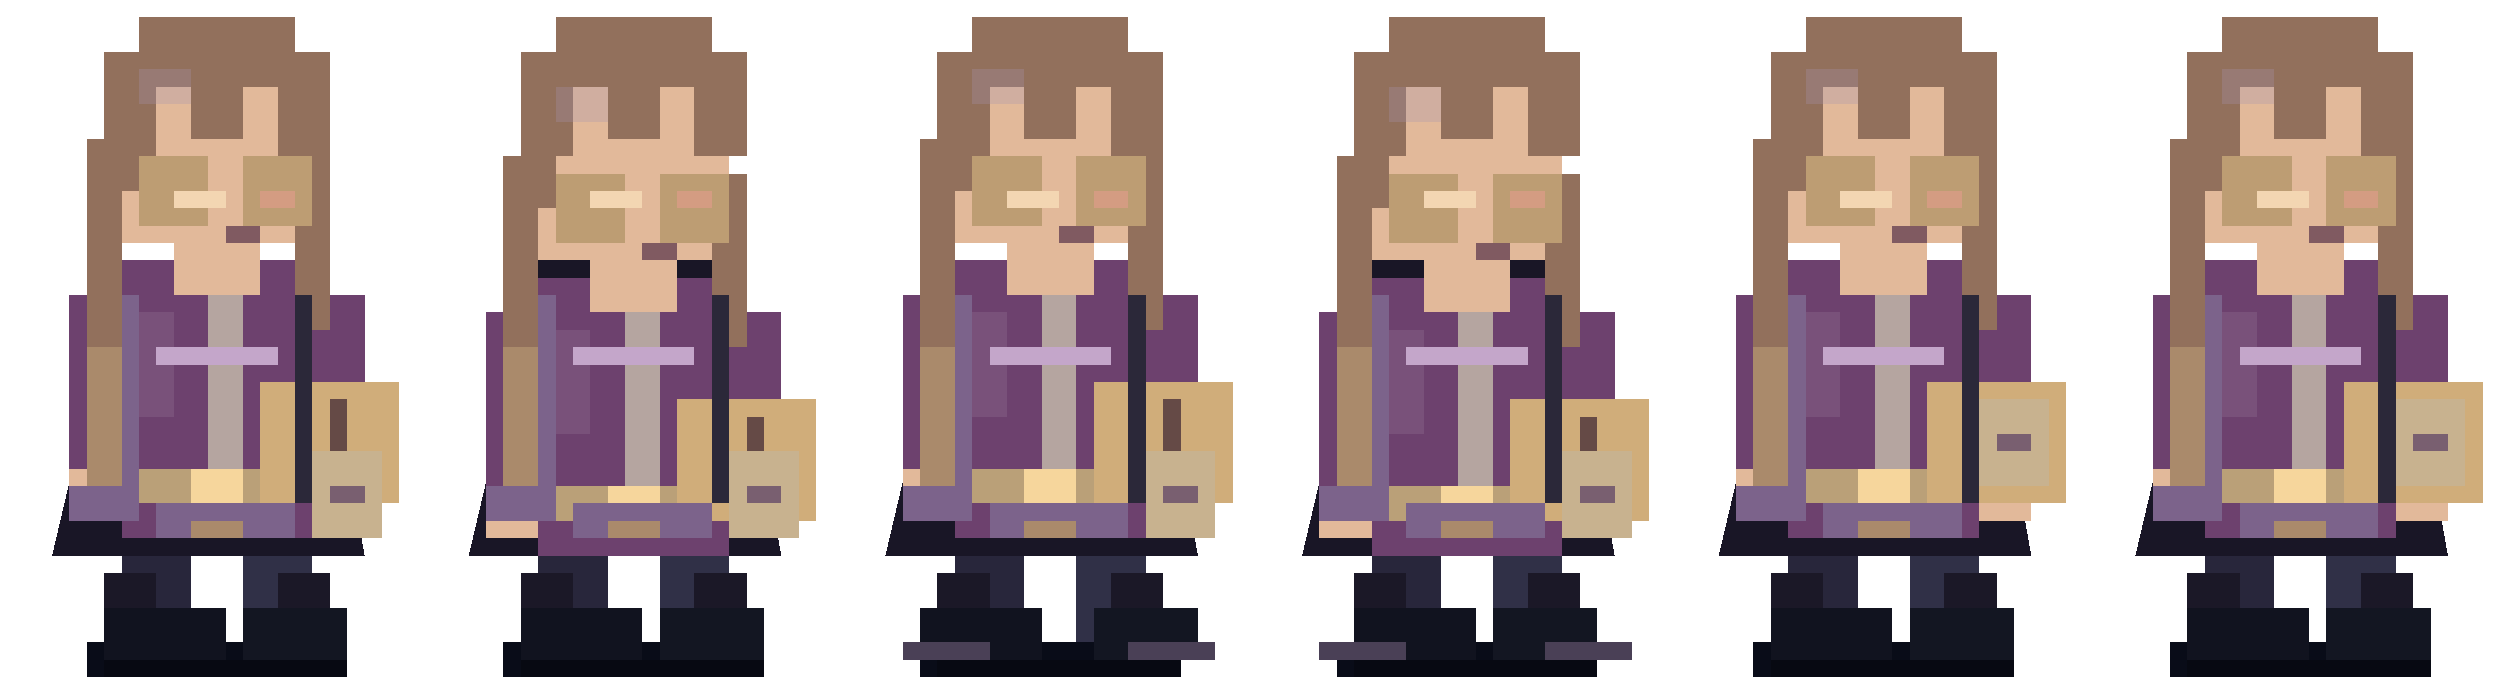
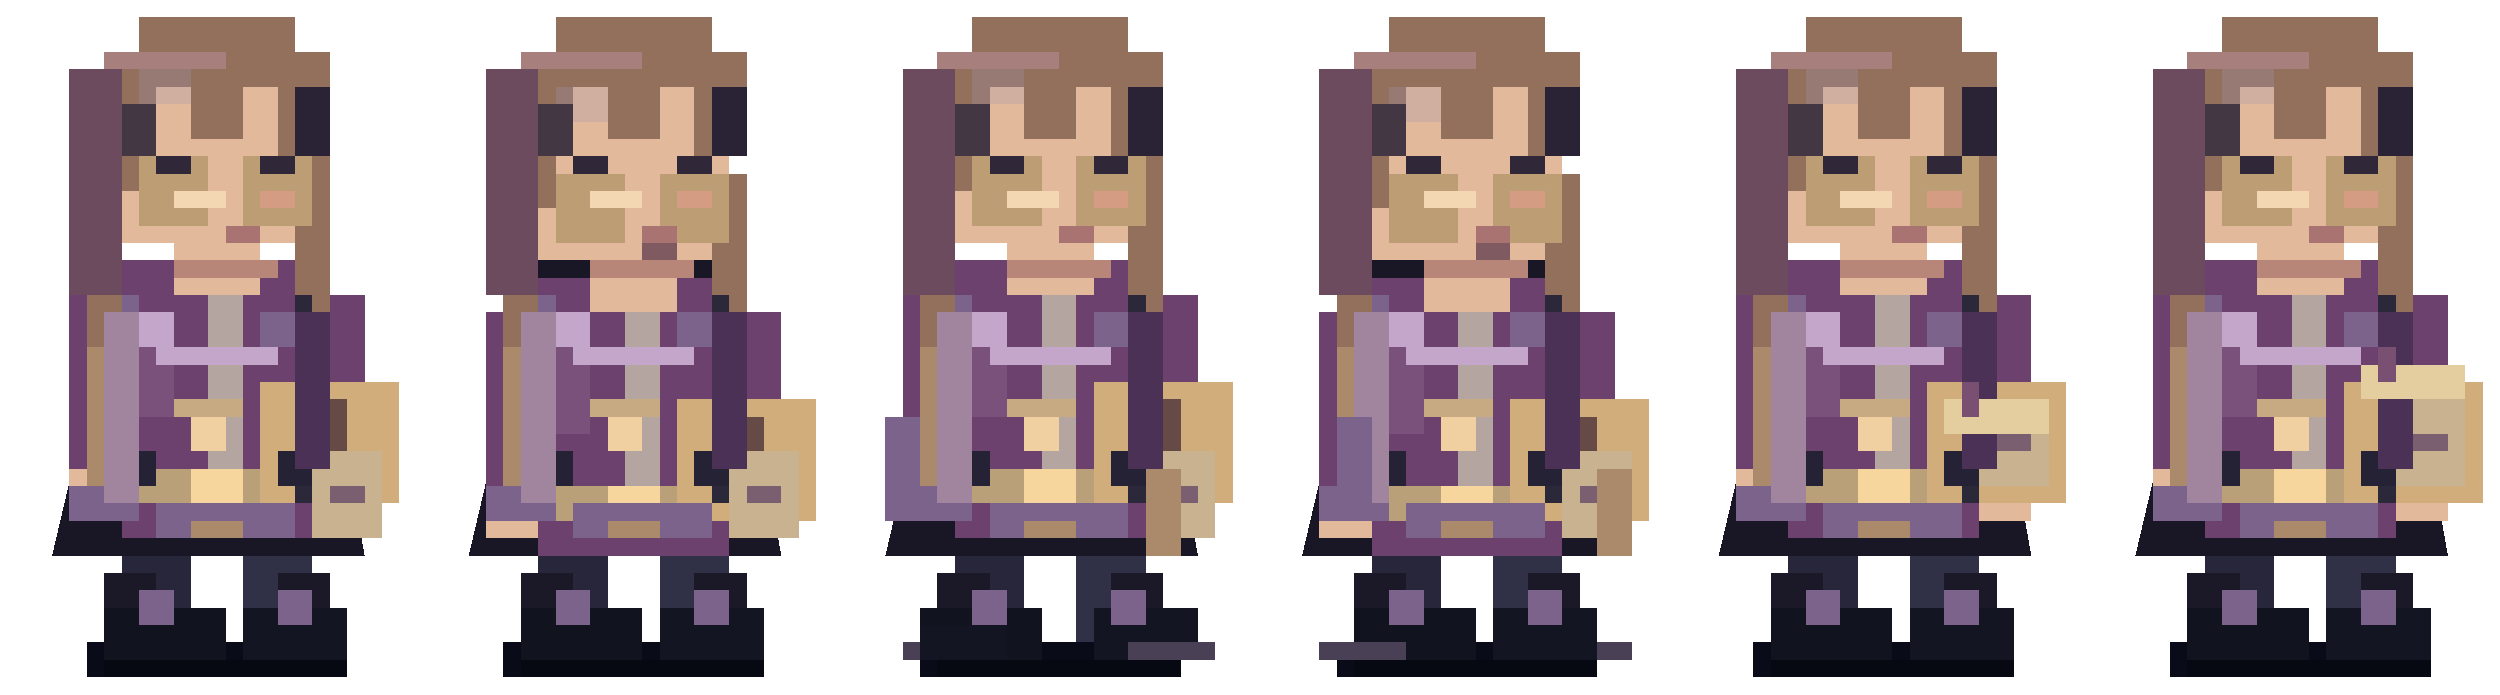
<svg xmlns="http://www.w3.org/2000/svg" width="144" height="40" viewBox="0 0 144 40" shape-rendering="crispEdges">
  <g transform="translate(0 0)">
    <rect x="5" y="37" width="15" height="2" fill="#090c18" />
    <rect x="7" y="27" width="4" height="10" fill="#28263b" />
    <rect x="14" y="27" width="4" height="10" fill="#303047" />
    <rect x="6" y="35" width="7" height="3" fill="#11131f" />
    <rect x="14" y="35" width="6" height="3" fill="#131622" />
    <path d="M7 15h11l3 17H3z" fill="#191626" />
    <rect x="7" y="15" width="11" height="16" fill="#6d416e" />
    <rect x="7" y="27" width="11" height="2" fill="#baa078" />
    <rect x="11" y="27" width="3" height="2" fill="#f6d69c" />
    <rect x="12" y="17" width="2" height="10" fill="#b5a5a0" />
    <rect x="8" y="18" width="2" height="6" fill="#ffffff15" />
    <rect x="4" y="17" width="3" height="11" fill="#6d416e" />
    <rect x="4" y="27" width="3" height="3" fill="#e2b99a" />
    <rect x="18" y="17" width="3" height="11" fill="#6d416e" />
    <rect x="18" y="27" width="3" height="3" fill="#e2b99a" />
    <rect x="15" y="22" width="8" height="7" fill="#d0ad7a" />
    <rect x="19" y="23" width="1" height="5" fill="#654a46" />
    <rect x="10" y="12" width="5" height="5" fill="#e2b99a" />
    <rect x="7" y="3" width="11" height="11" fill="#e2b99a" />
    <rect x="6" y="4" width="2" height="7" fill="#92705c" />
    <path d="M6 7V3h2V1h9v2h2v6h-3V5h-2v3h-3V5H9v4H6z" fill="#92705c" />
    <rect x="8" y="4" width="3" height="2" fill="#a797b04a" />
    <rect x="9" y="9" width="2" height="2" fill="#171927" />
    <rect x="15" y="9" width="2" height="2" fill="#171927" />
    <rect x="13" y="13" width="2" height="1" fill="#805a61" />
    <rect x="5" y="8" width="2" height="12" fill="#92705c" />
    <rect x="17" y="9" width="2" height="10" fill="#92705c" />
    <rect x="8" y="9" width="4" height="4" fill="#bd9d73" />
    <rect x="14" y="9" width="4" height="4" fill="#bd9d73" />
    <g data-polish="1">
      <rect x="6" y="38" width="14" height="1" fill="#070912" />
      <rect x="7" y="17" width="1" height="12" fill="#7c638b" />
      <rect x="17" y="17" width="1" height="12" fill="#2b2839" />
      <rect x="9" y="20" width="7" height="1" fill="#c4a6ca" />
      <rect x="9" y="29" width="8" height="2" fill="#7c638b" />
      <rect x="11" y="30" width="3" height="1" fill="#aa8a6b" />
      <rect x="6" y="33" width="3" height="2" fill="#1b1827" />
      <rect x="16" y="33" width="3" height="2" fill="#1b1827" />
      <rect x="10" y="11" width="3" height="1" fill="#f3d6b2" />
      <rect x="15" y="11" width="2" height="1" fill="#d49c82" />
+       <rect x="9" y="9" width="2" height="1" fill="#302838" />
+       <rect x="15" y="9" width="2" height="1" fill="#302838" />
+       <rect x="13" y="13" width="2" height="1" fill="#a97372" />
+       <rect x="10" y="15" width="6" height="1" fill="#b88679" />
+       <rect x="7" y="6" width="2" height="3" fill="#443744" />
+       <rect x="17" y="5" width="2" height="4" fill="#292335" />
+       <rect x="8" y="18" width="2" height="2" fill="#c4a6ca" />
+       <rect x="15" y="18" width="2" height="2" fill="#7c638b" />
+       <rect x="7" y="26" width="2" height="2" fill="#252236" />
+       <rect x="16" y="26" width="2" height="2" fill="#252236" />
+       <rect x="8" y="34" width="2" height="2" fill="#7c638b" />
+       <rect x="16" y="34" width="2" height="2" fill="#7c638b" />
      <rect x="5" y="20" width="2" height="10" fill="#aa8a6b" />
      <rect x="4" y="28" width="4" height="2" fill="#7c638b" />
      <rect x="18" y="26" width="4" height="5" fill="#c8b28f" />
      <rect x="19" y="28" width="2" height="1" fill="#795f70" />
+       <rect x="4" y="4" width="3" height="13" fill="#6c4b5f" />
+       <rect x="6" y="3" width="7" height="1" fill="#a77f7c" />
+       <rect x="6" y="18" width="2" height="11" fill="#a1849e" />
+       <rect x="17" y="18" width="2" height="9" fill="#4a3155" />
+       <rect x="10" y="23" width="4" height="1" fill="#c7a982" />
+       <rect x="11" y="24" width="2" height="2" fill="#f0d0a1" />
    </g>
  </g>
  <g transform="translate(24 0)">
    <rect x="5" y="37" width="15" height="2" fill="#090c18" />
    <rect x="7" y="27" width="4" height="10" fill="#28263b" />
    <rect x="14" y="27" width="4" height="10" fill="#303047" />
    <rect x="6" y="35" width="7" height="3" fill="#11131f" />
    <rect x="14" y="35" width="6" height="3" fill="#131622" />
    <path d="M7 15h11l3 17H3z" fill="#191626" />
    <rect x="7" y="16" width="11" height="16" fill="#6d416e" />
    <rect x="7" y="28" width="11" height="2" fill="#baa078" />
    <rect x="11" y="28" width="3" height="2" fill="#f6d69c" />
    <rect x="12" y="18" width="2" height="10" fill="#b5a5a0" />
    <rect x="8" y="19" width="2" height="6" fill="#ffffff15" />
    <rect x="4" y="18" width="3" height="11" fill="#6d416e" />
    <rect x="4" y="28" width="3" height="3" fill="#e2b99a" />
    <rect x="18" y="18" width="3" height="11" fill="#6d416e" />
    <rect x="18" y="28" width="3" height="3" fill="#e2b99a" />
    <rect x="15" y="23" width="8" height="7" fill="#d0ad7a" />
    <rect x="19" y="24" width="1" height="5" fill="#654a46" />
    <rect x="10" y="13" width="5" height="5" fill="#e2b99a" />
    <rect x="7" y="4" width="11" height="11" fill="#e2b99a" />
    <rect x="6" y="5" width="2" height="7" fill="#92705c" />
    <path d="M6 8V3h2V1h9v2h2v6h-3V5h-2v3h-3V5H9v4H6z" fill="#92705c" />
    <rect x="8" y="5" width="3" height="2" fill="#a797b04a" />
    <rect x="9" y="10" width="2" height="1" fill="#171927" />
    <rect x="15" y="10" width="2" height="1" fill="#171927" />
    <rect x="13" y="14" width="2" height="1" fill="#805a61" />
    <rect x="5" y="9" width="2" height="12" fill="#92705c" />
    <rect x="17" y="10" width="2" height="10" fill="#92705c" />
    <rect x="8" y="10" width="4" height="4" fill="#bd9d73" />
    <rect x="14" y="10" width="4" height="4" fill="#bd9d73" />
    <g data-polish="1">
      <rect x="6" y="38" width="14" height="1" fill="#070912" />
      <rect x="7" y="17" width="1" height="12" fill="#7c638b" />
      <rect x="17" y="17" width="1" height="12" fill="#2b2839" />
      <rect x="9" y="20" width="7" height="1" fill="#c4a6ca" />
      <rect x="9" y="29" width="8" height="2" fill="#7c638b" />
      <rect x="11" y="30" width="3" height="1" fill="#aa8a6b" />
      <rect x="6" y="33" width="3" height="2" fill="#1b1827" />
      <rect x="16" y="33" width="3" height="2" fill="#1b1827" />
      <rect x="10" y="11" width="3" height="1" fill="#f3d6b2" />
      <rect x="15" y="11" width="2" height="1" fill="#d49c82" />
+       <rect x="9" y="9" width="2" height="1" fill="#302838" />
+       <rect x="15" y="9" width="2" height="1" fill="#302838" />
+       <rect x="13" y="13" width="2" height="1" fill="#a97372" />
+       <rect x="10" y="15" width="6" height="1" fill="#b88679" />
+       <rect x="7" y="6" width="2" height="3" fill="#443744" />
+       <rect x="17" y="5" width="2" height="4" fill="#292335" />
+       <rect x="8" y="18" width="2" height="2" fill="#c4a6ca" />
+       <rect x="15" y="18" width="2" height="2" fill="#7c638b" />
+       <rect x="7" y="26" width="2" height="2" fill="#252236" />
+       <rect x="16" y="26" width="2" height="2" fill="#252236" />
+       <rect x="8" y="34" width="2" height="2" fill="#7c638b" />
+       <rect x="16" y="34" width="2" height="2" fill="#7c638b" />
      <rect x="5" y="20" width="2" height="10" fill="#aa8a6b" />
      <rect x="4" y="28" width="4" height="2" fill="#7c638b" />
      <rect x="18" y="26" width="4" height="5" fill="#c8b28f" />
      <rect x="19" y="28" width="2" height="1" fill="#795f70" />
+       <rect x="4" y="4" width="3" height="13" fill="#6c4b5f" />
+       <rect x="6" y="3" width="7" height="1" fill="#a77f7c" />
+       <rect x="6" y="18" width="2" height="11" fill="#a1849e" />
+       <rect x="17" y="18" width="2" height="9" fill="#4a3155" />
+       <rect x="10" y="23" width="4" height="1" fill="#c7a982" />
+       <rect x="11" y="24" width="2" height="2" fill="#f0d0a1" />
    </g>
  </g>
  <g transform="translate(48 0)">
    <rect x="5" y="37" width="15" height="2" fill="#090c18" />
    <rect x="7" y="27" width="4" height="10" fill="#28263b" />
    <rect x="14" y="27" width="4" height="10" fill="#303047" />
    <rect x="5" y="35" width="7" height="3" fill="#11131f" />
    <rect x="15" y="35" width="6" height="3" fill="#131622" />
    <path d="M7 15h11l3 17H3z" fill="#191626" />
    <rect x="7" y="15" width="11" height="16" fill="#6d416e" />
    <rect x="7" y="27" width="11" height="2" fill="#baa078" />
    <rect x="11" y="27" width="3" height="2" fill="#f6d69c" />
    <rect x="12" y="17" width="2" height="10" fill="#b5a5a0" />
    <rect x="8" y="18" width="2" height="6" fill="#ffffff15" />
    <rect x="4" y="17" width="3" height="11" fill="#6d416e" />
    <rect x="4" y="27" width="3" height="3" fill="#e2b99a" />
    <rect x="18" y="17" width="3" height="11" fill="#6d416e" />
    <rect x="18" y="27" width="3" height="3" fill="#e2b99a" />
    <rect x="15" y="22" width="8" height="7" fill="#d0ad7a" />
    <rect x="19" y="23" width="1" height="5" fill="#654a46" />
    <rect x="10" y="12" width="5" height="5" fill="#e2b99a" />
    <rect x="7" y="3" width="11" height="11" fill="#e2b99a" />
    <rect x="6" y="4" width="2" height="7" fill="#92705c" />
    <path d="M6 7V3h2V1h9v2h2v6h-3V5h-2v3h-3V5H9v4H6z" fill="#92705c" />
    <rect x="8" y="4" width="3" height="2" fill="#a797b04a" />
    <rect x="9" y="9" width="2" height="2" fill="#171927" />
    <rect x="15" y="9" width="2" height="2" fill="#171927" />
    <rect x="13" y="13" width="2" height="1" fill="#805a61" />
    <rect x="5" y="8" width="2" height="12" fill="#92705c" />
    <rect x="17" y="9" width="2" height="10" fill="#92705c" />
    <rect x="8" y="9" width="4" height="4" fill="#bd9d73" />
    <rect x="14" y="9" width="4" height="4" fill="#bd9d73" />
    <g data-polish="1">
      <rect x="6" y="38" width="14" height="1" fill="#070912" />
      <rect x="7" y="17" width="1" height="12" fill="#7c638b" />
      <rect x="17" y="17" width="1" height="12" fill="#2b2839" />
      <rect x="9" y="20" width="7" height="1" fill="#c4a6ca" />
      <rect x="9" y="29" width="8" height="2" fill="#7c638b" />
      <rect x="11" y="30" width="3" height="1" fill="#aa8a6b" />
      <rect x="6" y="33" width="3" height="2" fill="#1b1827" />
      <rect x="16" y="33" width="3" height="2" fill="#1b1827" />
      <rect x="10" y="11" width="3" height="1" fill="#f3d6b2" />
      <rect x="15" y="11" width="2" height="1" fill="#d49c82" />
+       <rect x="9" y="9" width="2" height="1" fill="#302838" />
+       <rect x="15" y="9" width="2" height="1" fill="#302838" />
+       <rect x="13" y="13" width="2" height="1" fill="#a97372" />
+       <rect x="10" y="15" width="6" height="1" fill="#b88679" />
+       <rect x="7" y="6" width="2" height="3" fill="#443744" />
+       <rect x="17" y="5" width="2" height="4" fill="#292335" />
+       <rect x="8" y="18" width="2" height="2" fill="#c4a6ca" />
+       <rect x="15" y="18" width="2" height="2" fill="#7c638b" />
+       <rect x="7" y="26" width="2" height="2" fill="#252236" />
+       <rect x="16" y="26" width="2" height="2" fill="#252236" />
+       <rect x="8" y="34" width="2" height="2" fill="#7c638b" />
+       <rect x="16" y="34" width="2" height="2" fill="#7c638b" />
      <rect x="5" y="20" width="2" height="10" fill="#aa8a6b" />
      <rect x="4" y="28" width="4" height="2" fill="#7c638b" />
      <rect x="18" y="26" width="4" height="5" fill="#c8b28f" />
      <rect x="19" y="28" width="2" height="1" fill="#795f70" />
+       <rect x="4" y="4" width="3" height="13" fill="#6c4b5f" />
+       <rect x="6" y="3" width="7" height="1" fill="#a77f7c" />
+       <rect x="6" y="18" width="2" height="11" fill="#a1849e" />
+       <rect x="17" y="18" width="2" height="9" fill="#4a3155" />
+       <rect x="10" y="23" width="4" height="1" fill="#c7a982" />
+       <rect x="11" y="24" width="2" height="2" fill="#f0d0a1" />
      <rect x="4" y="37" width="5" height="1" fill="#4a4056" />
      <rect x="17" y="37" width="5" height="1" fill="#4a4056" />
+       <rect x="3" y="24" width="2" height="6" fill="#7c638b" />
+       <rect x="18" y="27" width="2" height="5" fill="#aa8a6b" />
+       <rect x="5" y="36" width="5" height="2" fill="#141522" />
    </g>
  </g>
  <g transform="translate(72 0)">
    <rect x="5" y="37" width="15" height="2" fill="#090c18" />
    <rect x="7" y="27" width="4" height="10" fill="#28263b" />
    <rect x="14" y="27" width="4" height="10" fill="#303047" />
    <rect x="6" y="35" width="7" height="3" fill="#11131f" />
    <rect x="14" y="35" width="6" height="3" fill="#131622" />
    <path d="M7 15h11l3 17H3z" fill="#191626" />
    <rect x="7" y="16" width="11" height="16" fill="#6d416e" />
    <rect x="7" y="28" width="11" height="2" fill="#baa078" />
    <rect x="11" y="28" width="3" height="2" fill="#f6d69c" />
    <rect x="12" y="18" width="2" height="10" fill="#b5a5a0" />
    <rect x="8" y="19" width="2" height="6" fill="#ffffff15" />
    <rect x="4" y="18" width="3" height="11" fill="#6d416e" />
    <rect x="4" y="28" width="3" height="3" fill="#e2b99a" />
    <rect x="18" y="18" width="3" height="8" fill="#6d416e" />
    <rect x="18" y="25" width="3" height="3" fill="#e2b99a" />
    <rect x="15" y="23" width="8" height="7" fill="#d0ad7a" />
    <rect x="19" y="24" width="1" height="5" fill="#654a46" />
    <rect x="10" y="13" width="5" height="5" fill="#e2b99a" />
    <rect x="7" y="4" width="11" height="11" fill="#e2b99a" />
    <rect x="6" y="5" width="2" height="7" fill="#92705c" />
    <path d="M6 8V3h2V1h9v2h2v6h-3V5h-2v3h-3V5H9v4H6z" fill="#92705c" />
    <rect x="8" y="5" width="3" height="2" fill="#a797b04a" />
    <rect x="9" y="10" width="2" height="2" fill="#171927" />
    <rect x="15" y="10" width="2" height="2" fill="#171927" />
    <rect x="13" y="14" width="2" height="1" fill="#805a61" />
    <rect x="5" y="9" width="2" height="12" fill="#92705c" />
    <rect x="17" y="10" width="2" height="10" fill="#92705c" />
    <rect x="8" y="10" width="4" height="4" fill="#bd9d73" />
    <rect x="14" y="10" width="4" height="4" fill="#bd9d73" />
    <g data-polish="1">
      <rect x="6" y="38" width="14" height="1" fill="#070912" />
      <rect x="7" y="17" width="1" height="12" fill="#7c638b" />
      <rect x="17" y="17" width="1" height="12" fill="#2b2839" />
      <rect x="9" y="20" width="7" height="1" fill="#c4a6ca" />
      <rect x="9" y="29" width="8" height="2" fill="#7c638b" />
      <rect x="11" y="30" width="3" height="1" fill="#aa8a6b" />
      <rect x="6" y="33" width="3" height="2" fill="#1b1827" />
      <rect x="16" y="33" width="3" height="2" fill="#1b1827" />
      <rect x="10" y="11" width="3" height="1" fill="#f3d6b2" />
      <rect x="15" y="11" width="2" height="1" fill="#d49c82" />
+       <rect x="9" y="9" width="2" height="1" fill="#302838" />
+       <rect x="15" y="9" width="2" height="1" fill="#302838" />
+       <rect x="13" y="13" width="2" height="1" fill="#a97372" />
+       <rect x="10" y="15" width="6" height="1" fill="#b88679" />
+       <rect x="7" y="6" width="2" height="3" fill="#443744" />
+       <rect x="17" y="5" width="2" height="4" fill="#292335" />
+       <rect x="8" y="18" width="2" height="2" fill="#c4a6ca" />
+       <rect x="15" y="18" width="2" height="2" fill="#7c638b" />
+       <rect x="7" y="26" width="2" height="2" fill="#252236" />
+       <rect x="16" y="26" width="2" height="2" fill="#252236" />
+       <rect x="8" y="34" width="2" height="2" fill="#7c638b" />
+       <rect x="16" y="34" width="2" height="2" fill="#7c638b" />
      <rect x="5" y="20" width="2" height="10" fill="#aa8a6b" />
      <rect x="4" y="28" width="4" height="2" fill="#7c638b" />
      <rect x="18" y="26" width="4" height="5" fill="#c8b28f" />
      <rect x="19" y="28" width="2" height="1" fill="#795f70" />
+       <rect x="4" y="4" width="3" height="13" fill="#6c4b5f" />
+       <rect x="6" y="3" width="7" height="1" fill="#a77f7c" />
+       <rect x="6" y="18" width="2" height="11" fill="#a1849e" />
+       <rect x="17" y="18" width="2" height="9" fill="#4a3155" />
+       <rect x="10" y="23" width="4" height="1" fill="#c7a982" />
+       <rect x="11" y="24" width="2" height="2" fill="#f0d0a1" />
      <rect x="4" y="37" width="5" height="1" fill="#4a4056" />
      <rect x="17" y="37" width="5" height="1" fill="#4a4056" />
+       <rect x="5" y="24" width="2" height="6" fill="#7c638b" />
+       <rect x="20" y="27" width="2" height="5" fill="#aa8a6b" />
+       <rect x="15" y="36" width="5" height="2" fill="#141522" />
    </g>
  </g>
  <g transform="translate(96 0)">
    <rect x="5" y="37" width="15" height="2" fill="#090c18" />
    <rect x="7" y="27" width="4" height="10" fill="#28263b" />
    <rect x="14" y="27" width="4" height="10" fill="#303047" />
    <rect x="6" y="35" width="7" height="3" fill="#11131f" />
    <rect x="14" y="35" width="6" height="3" fill="#131622" />
    <path d="M7 15h11l3 17H3z" fill="#191626" />
    <rect x="7" y="15" width="11" height="16" fill="#6d416e" />
    <rect x="7" y="27" width="11" height="2" fill="#baa078" />
    <rect x="11" y="27" width="3" height="2" fill="#f6d69c" />
    <rect x="12" y="17" width="2" height="10" fill="#b5a5a0" />
    <rect x="8" y="18" width="2" height="6" fill="#ffffff15" />
    <rect x="4" y="17" width="3" height="11" fill="#6d416e" />
    <rect x="4" y="27" width="3" height="3" fill="#e2b99a" />
    <rect x="18" y="17" width="3" height="11" fill="#6d416e" />
    <rect x="18" y="27" width="3" height="3" fill="#e2b99a" />
    <rect x="15" y="22" width="8" height="7" fill="#d0ad7a" />
    <rect x="19" y="23" width="1" height="5" fill="#654a46" />
    <rect x="10" y="12" width="5" height="5" fill="#e2b99a" />
    <rect x="7" y="3" width="11" height="11" fill="#e2b99a" />
    <rect x="6" y="4" width="2" height="7" fill="#92705c" />
    <path d="M6 7V3h2V1h9v2h2v6h-3V5h-2v3h-3V5H9v4H6z" fill="#92705c" />
    <rect x="8" y="4" width="3" height="2" fill="#a797b04a" />
    <rect x="9" y="9" width="2" height="2" fill="#171927" />
    <rect x="15" y="9" width="2" height="2" fill="#171927" />
    <rect x="13" y="13" width="2" height="1" fill="#805a61" />
    <rect x="5" y="8" width="2" height="12" fill="#92705c" />
    <rect x="17" y="9" width="2" height="10" fill="#92705c" />
    <rect x="8" y="9" width="4" height="4" fill="#bd9d73" />
    <rect x="14" y="9" width="4" height="4" fill="#bd9d73" />
    <g data-polish="1">
      <rect x="6" y="38" width="14" height="1" fill="#070912" />
      <rect x="7" y="17" width="1" height="12" fill="#7c638b" />
      <rect x="17" y="17" width="1" height="12" fill="#2b2839" />
      <rect x="9" y="20" width="7" height="1" fill="#c4a6ca" />
      <rect x="9" y="29" width="8" height="2" fill="#7c638b" />
      <rect x="11" y="30" width="3" height="1" fill="#aa8a6b" />
      <rect x="6" y="33" width="3" height="2" fill="#1b1827" />
      <rect x="16" y="33" width="3" height="2" fill="#1b1827" />
      <rect x="10" y="11" width="3" height="1" fill="#f3d6b2" />
      <rect x="15" y="11" width="2" height="1" fill="#d49c82" />
+       <rect x="9" y="9" width="2" height="1" fill="#302838" />
+       <rect x="15" y="9" width="2" height="1" fill="#302838" />
+       <rect x="13" y="13" width="2" height="1" fill="#a97372" />
+       <rect x="10" y="15" width="6" height="1" fill="#b88679" />
+       <rect x="7" y="6" width="2" height="3" fill="#443744" />
+       <rect x="17" y="5" width="2" height="4" fill="#292335" />
+       <rect x="8" y="18" width="2" height="2" fill="#c4a6ca" />
+       <rect x="15" y="18" width="2" height="2" fill="#7c638b" />
+       <rect x="7" y="26" width="2" height="2" fill="#252236" />
+       <rect x="16" y="26" width="2" height="2" fill="#252236" />
+       <rect x="8" y="34" width="2" height="2" fill="#7c638b" />
+       <rect x="16" y="34" width="2" height="2" fill="#7c638b" />
      <rect x="5" y="20" width="2" height="10" fill="#aa8a6b" />
      <rect x="4" y="28" width="4" height="2" fill="#7c638b" />
      <rect x="18" y="23" width="4" height="5" fill="#c8b28f" />
      <rect x="19" y="25" width="2" height="1" fill="#795f70" />
+       <rect x="4" y="4" width="3" height="13" fill="#6c4b5f" />
+       <rect x="6" y="3" width="7" height="1" fill="#a77f7c" />
+       <rect x="6" y="18" width="2" height="11" fill="#a1849e" />
+       <rect x="17" y="18" width="2" height="9" fill="#4a3155" />
+       <rect x="10" y="23" width="4" height="1" fill="#c7a982" />
+       <rect x="11" y="24" width="2" height="2" fill="#f0d0a1" />
+       <rect x="16" y="23" width="6" height="2" fill="#e4cd9e" />
+       <rect x="17" y="22" width="1" height="2" fill="#795071" />
    </g>
  </g>
  <g transform="translate(120 0)">
    <rect x="5" y="37" width="15" height="2" fill="#090c18" />
    <rect x="7" y="27" width="4" height="10" fill="#28263b" />
    <rect x="14" y="27" width="4" height="10" fill="#303047" />
    <rect x="6" y="35" width="7" height="3" fill="#11131f" />
    <rect x="14" y="35" width="6" height="3" fill="#131622" />
    <path d="M7 15h11l3 17H3z" fill="#191626" />
    <rect x="7" y="15" width="11" height="16" fill="#6d416e" />
    <rect x="7" y="27" width="11" height="2" fill="#baa078" />
    <rect x="11" y="27" width="3" height="2" fill="#f6d69c" />
    <rect x="12" y="17" width="2" height="10" fill="#b5a5a0" />
    <rect x="8" y="18" width="2" height="6" fill="#ffffff15" />
    <rect x="4" y="17" width="3" height="11" fill="#6d416e" />
    <rect x="4" y="27" width="3" height="3" fill="#e2b99a" />
    <rect x="18" y="17" width="3" height="11" fill="#6d416e" />
    <rect x="18" y="27" width="3" height="3" fill="#e2b99a" />
    <rect x="15" y="22" width="8" height="7" fill="#d0ad7a" />
    <rect x="19" y="23" width="1" height="5" fill="#654a46" />
    <rect x="10" y="12" width="5" height="5" fill="#e2b99a" />
    <rect x="7" y="3" width="11" height="11" fill="#e2b99a" />
    <rect x="6" y="4" width="2" height="7" fill="#92705c" />
    <path d="M6 7V3h2V1h9v2h2v6h-3V5h-2v3h-3V5H9v4H6z" fill="#92705c" />
    <rect x="8" y="4" width="3" height="2" fill="#a797b04a" />
    <rect x="9" y="9" width="2" height="1" fill="#171927" />
    <rect x="15" y="9" width="2" height="1" fill="#171927" />
    <rect x="13" y="13" width="2" height="1" fill="#805a61" />
    <rect x="5" y="8" width="2" height="12" fill="#92705c" />
    <rect x="17" y="9" width="2" height="10" fill="#92705c" />
    <rect x="8" y="9" width="4" height="4" fill="#bd9d73" />
    <rect x="14" y="9" width="4" height="4" fill="#bd9d73" />
    <g data-polish="1">
      <rect x="6" y="38" width="14" height="1" fill="#070912" />
      <rect x="7" y="17" width="1" height="12" fill="#7c638b" />
      <rect x="17" y="17" width="1" height="12" fill="#2b2839" />
      <rect x="9" y="20" width="7" height="1" fill="#c4a6ca" />
      <rect x="9" y="29" width="8" height="2" fill="#7c638b" />
      <rect x="11" y="30" width="3" height="1" fill="#aa8a6b" />
      <rect x="6" y="33" width="3" height="2" fill="#1b1827" />
      <rect x="16" y="33" width="3" height="2" fill="#1b1827" />
      <rect x="10" y="11" width="3" height="1" fill="#f3d6b2" />
      <rect x="15" y="11" width="2" height="1" fill="#d49c82" />
+       <rect x="9" y="9" width="2" height="1" fill="#302838" />
+       <rect x="15" y="9" width="2" height="1" fill="#302838" />
+       <rect x="13" y="13" width="2" height="1" fill="#a97372" />
+       <rect x="10" y="15" width="6" height="1" fill="#b88679" />
+       <rect x="7" y="6" width="2" height="3" fill="#443744" />
+       <rect x="17" y="5" width="2" height="4" fill="#292335" />
+       <rect x="8" y="18" width="2" height="2" fill="#c4a6ca" />
+       <rect x="15" y="18" width="2" height="2" fill="#7c638b" />
+       <rect x="7" y="26" width="2" height="2" fill="#252236" />
+       <rect x="16" y="26" width="2" height="2" fill="#252236" />
+       <rect x="8" y="34" width="2" height="2" fill="#7c638b" />
+       <rect x="16" y="34" width="2" height="2" fill="#7c638b" />
      <rect x="5" y="20" width="2" height="10" fill="#aa8a6b" />
      <rect x="4" y="28" width="4" height="2" fill="#7c638b" />
      <rect x="18" y="23" width="4" height="5" fill="#c8b28f" />
      <rect x="19" y="25" width="2" height="1" fill="#795f70" />
+       <rect x="4" y="4" width="3" height="13" fill="#6c4b5f" />
+       <rect x="6" y="3" width="7" height="1" fill="#a77f7c" />
+       <rect x="6" y="18" width="2" height="11" fill="#a1849e" />
+       <rect x="17" y="18" width="2" height="9" fill="#4a3155" />
+       <rect x="10" y="23" width="4" height="1" fill="#c7a982" />
+       <rect x="11" y="24" width="2" height="2" fill="#f0d0a1" />
+       <rect x="16" y="21" width="6" height="2" fill="#e4cd9e" />
+       <rect x="17" y="20" width="1" height="2" fill="#795071" />
    </g>
  </g>
</svg>
